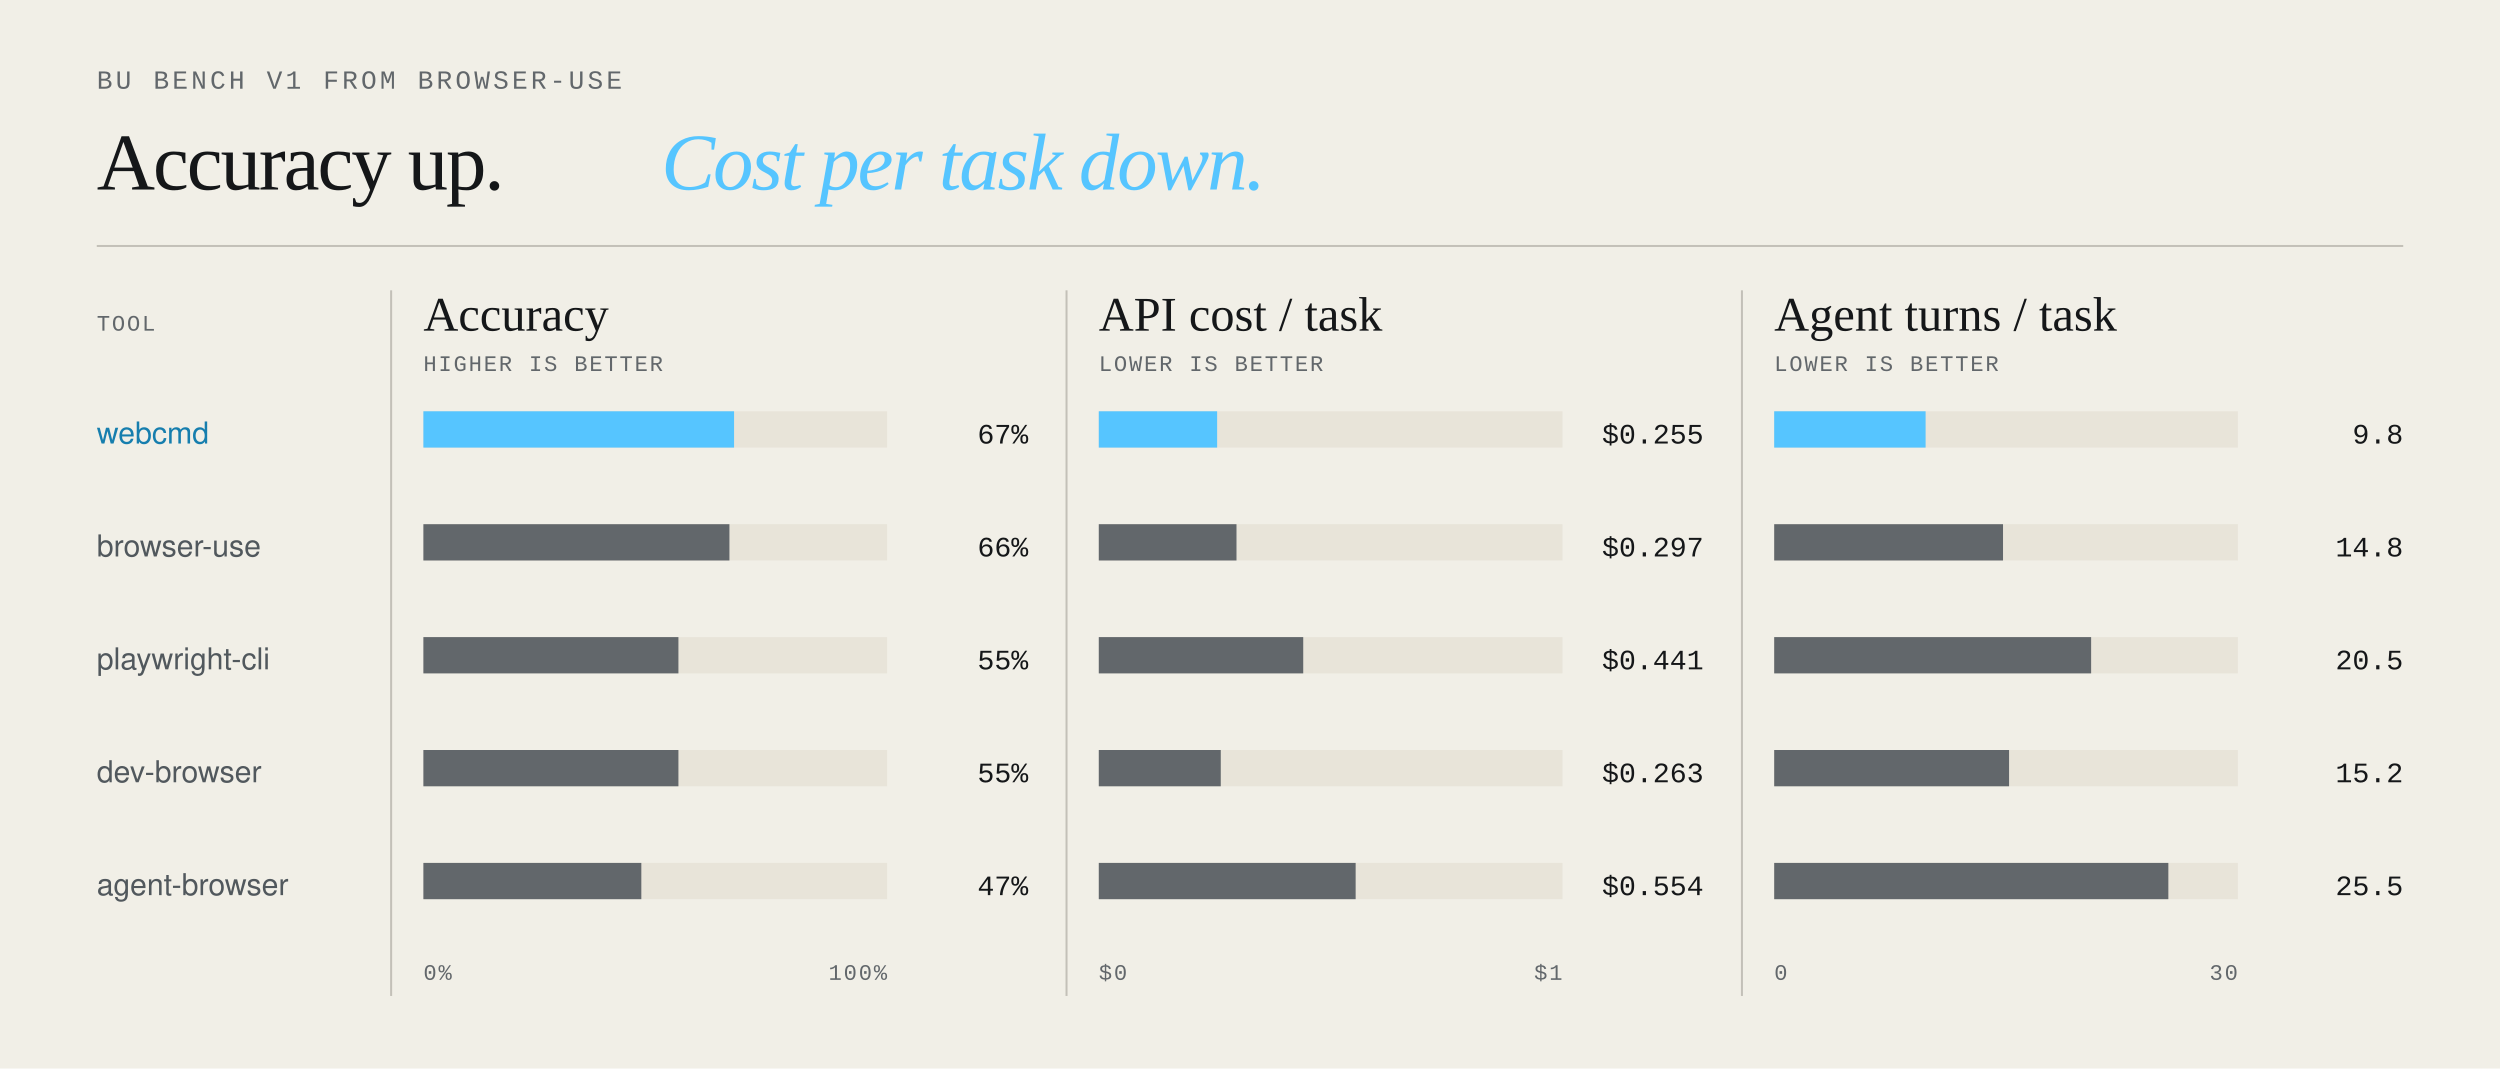
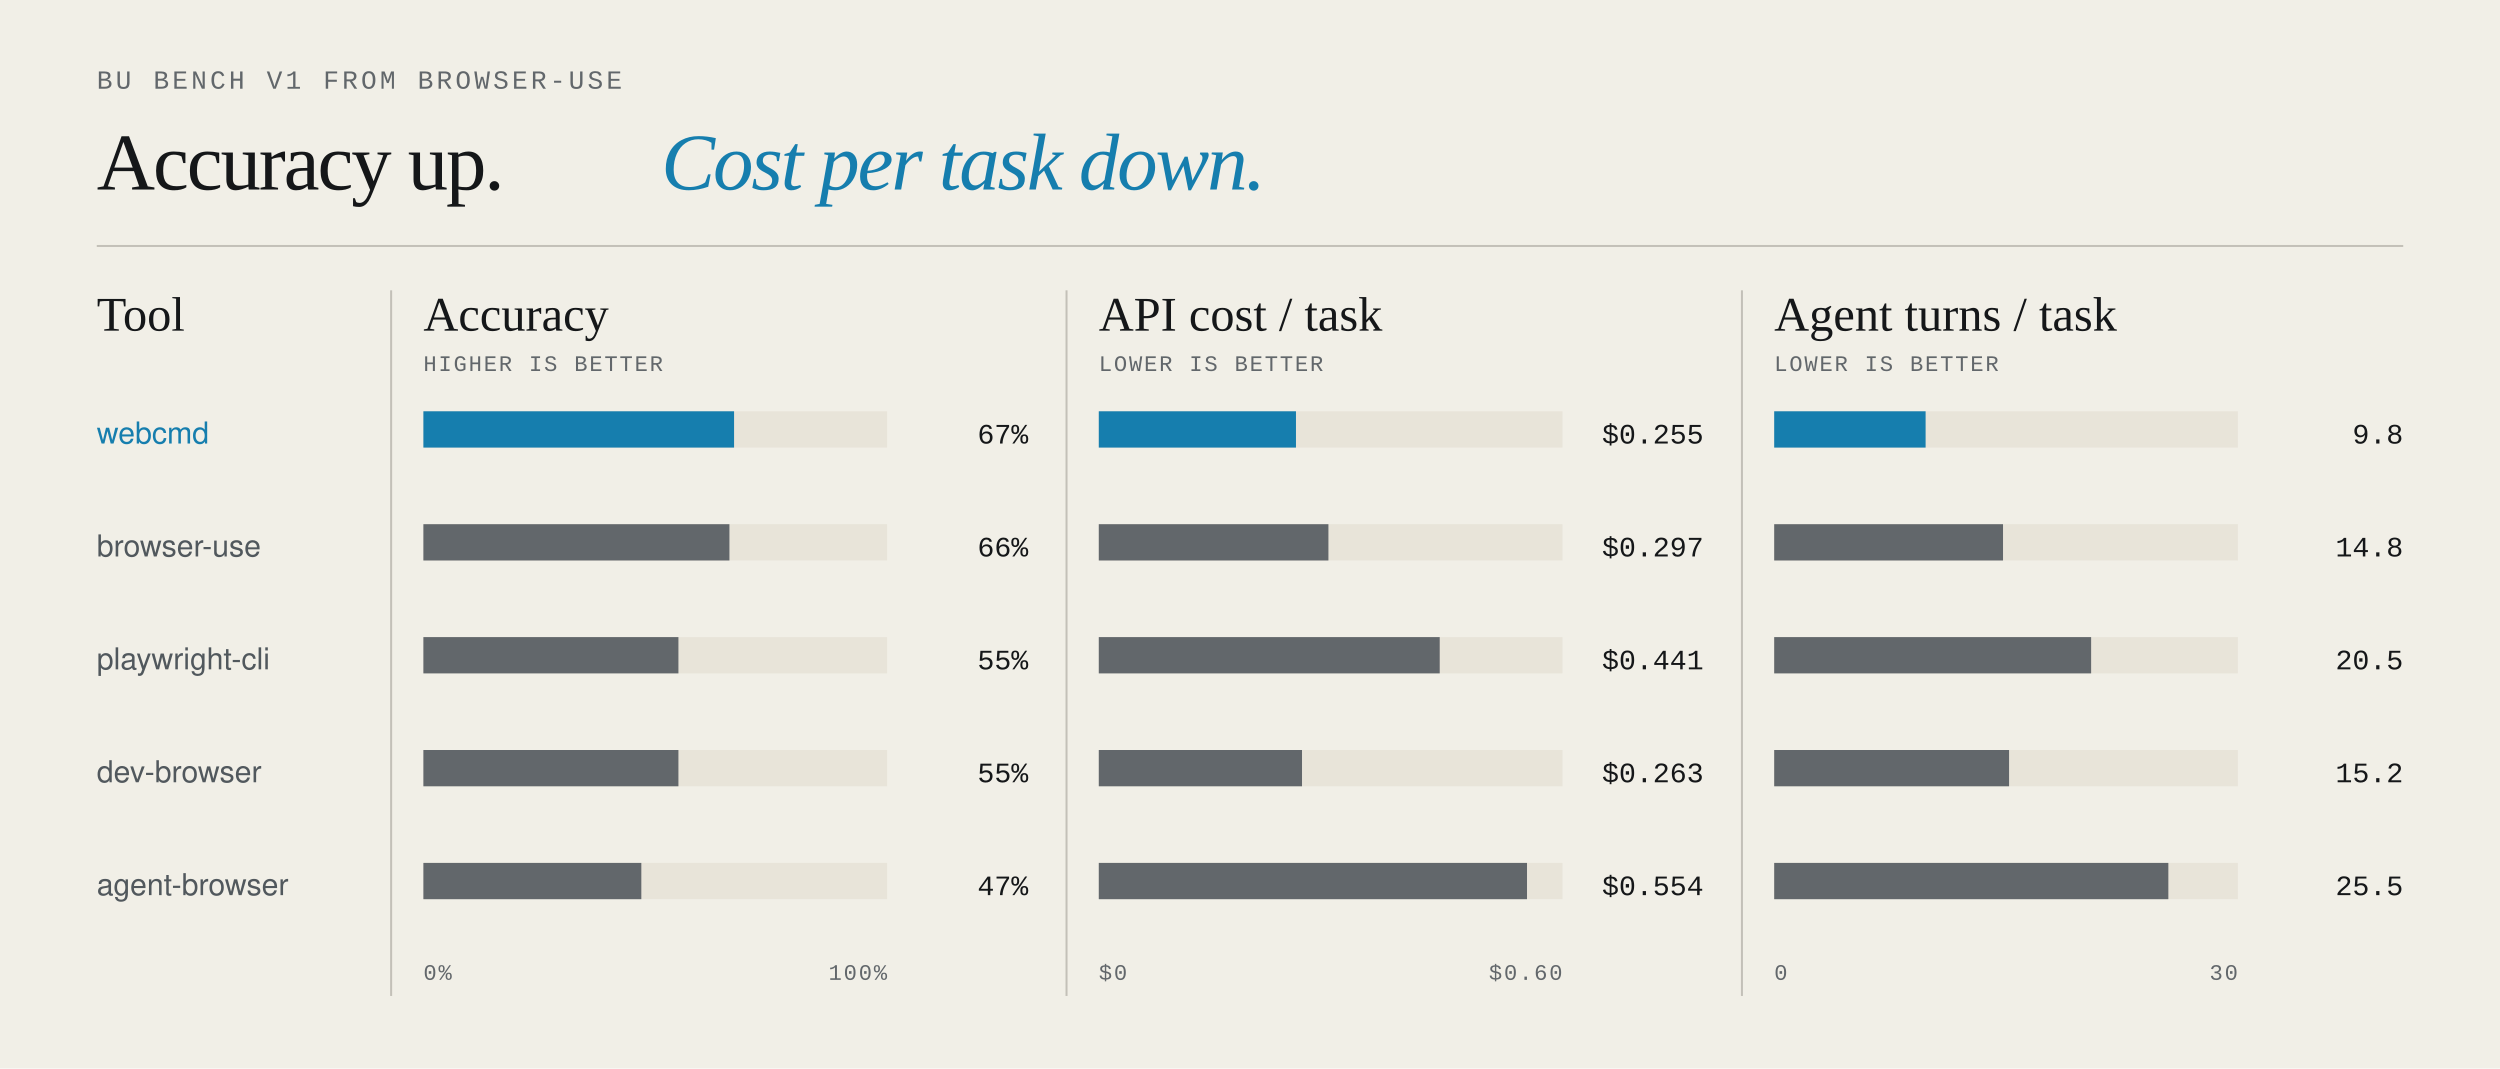
<svg xmlns="http://www.w3.org/2000/svg" width="1240" height="530" viewBox="0 0 1240 530" fill="#151719" role="img" aria-labelledby="title desc">
  <style>
    .eyebrow { font-family: "Courier New", ui-monospace, monospace; font-size: 13px; font-weight: 500; letter-spacing: 0.12em; fill: #62676b; }
    .headline { font-family: Georgia, "Times New Roman", serif; font-size: 40px; font-weight: 500; letter-spacing: -0.025em; }
-     .accent { fill: #56c5ff; font-style: italic; }
+     .accent { fill: #167eae; font-style: italic; }
    .panel-title { font-family: Georgia, "Times New Roman", serif; font-size: 24px; font-weight: 500; }
    .note { font-family: "Courier New", ui-monospace, monospace; font-size: 11px; font-weight: 500; letter-spacing: 0.08em; fill: #62676b; }
    .label { font-family: Helvetica, Arial, sans-serif; font-size: 15px; font-weight: 400; fill: #51585d; }
    .webcmd-label { font-weight: 500; fill: #167eae; }
    .value { font-family: "Courier New", ui-monospace, monospace; font-size: 14px; font-weight: 500; }
    .track { fill: #e8e4d9; }
    .bar { fill: #62676b; }
-     .webcmd { fill: #56c5ff; }
+     .webcmd { fill: #167eae; }
    .hairline { stroke: #c3c0b8; stroke-width: 1; }
  </style>
  <rect width="1240" height="530" fill="#f1efe7" />
  <text class="eyebrow" x="48" y="44">BU BENCH V1 FROM BROWSER-USE</text>
  <text class="headline" x="48" y="94">Accuracy up.</text>
  <text class="headline accent" x="328" y="94">Cost per task down.</text>
  <line class="hairline" x1="48" y1="122" x2="1192" y2="122" />
-   <text class="note" x="48" y="164">TOOL</text>
+   <text class="panel-title" x="48" y="164">Tool</text>
  <text class="panel-title" x="210" y="164">Accuracy</text>
  <text class="note" x="210" y="184">HIGHER IS BETTER</text>
  <text class="panel-title" x="545" y="164">API cost / task</text>
  <text class="note" x="545" y="184">LOWER IS BETTER</text>
  <text class="panel-title" x="880" y="164">Agent turns / task</text>
  <text class="note" x="880" y="184">LOWER IS BETTER</text>
  <line class="hairline" x1="194" y1="144" x2="194" y2="494" />
  <line class="hairline" x1="529" y1="144" x2="529" y2="494" />
  <line class="hairline" x1="864" y1="144" x2="864" y2="494" />
  <text class="label webcmd-label" x="48" y="220">webcmd</text>
  <text class="label" x="48" y="276">browser-use</text>
  <text class="label" x="48" y="332">playwright-cli</text>
  <text class="label" x="48" y="388">dev-browser</text>
  <text class="label" x="48" y="444">agent-browser</text>
  <rect class="track" x="210" y="204" width="230" height="18" fill="#e8e4d9" />
-   <rect class="webcmd" x="210" y="204" width="154.1" height="18" fill="#56c5ff" />
+   <rect class="webcmd" x="210" y="204" width="154.1" height="18" fill="#167eae" />
  <text class="value" x="510" y="220" text-anchor="end">67%</text>
  <rect class="track" x="210" y="260" width="230" height="18" fill="#e8e4d9" />
  <rect class="bar" x="210" y="260" width="151.8" height="18" fill="#62676b" />
  <text class="value" x="510" y="276" text-anchor="end">66%</text>
  <rect class="track" x="210" y="316" width="230" height="18" fill="#e8e4d9" />
  <rect class="bar" x="210" y="316" width="126.5" height="18" fill="#62676b" />
  <text class="value" x="510" y="332" text-anchor="end">55%</text>
  <rect class="track" x="210" y="372" width="230" height="18" fill="#e8e4d9" />
  <rect class="bar" x="210" y="372" width="126.5" height="18" fill="#62676b" />
  <text class="value" x="510" y="388" text-anchor="end">55%</text>
  <rect class="track" x="210" y="428" width="230" height="18" fill="#e8e4d9" />
  <rect class="bar" x="210" y="428" width="108.1" height="18" fill="#62676b" />
  <text class="value" x="510" y="444" text-anchor="end">47%</text>
  <rect class="track" x="545" y="204" width="230" height="18" fill="#e8e4d9" />
-   <rect class="webcmd" x="545" y="204" width="58.7" height="18" fill="#56c5ff" />
+   <rect class="webcmd" x="545" y="204" width="97.8" height="18" fill="#167eae" />
  <text class="value" x="845" y="220" text-anchor="end">$0.255</text>
  <rect class="track" x="545" y="260" width="230" height="18" fill="#e8e4d9" />
-   <rect class="bar" x="545" y="260" width="68.3" height="18" fill="#62676b" />
+   <rect class="bar" x="545" y="260" width="113.9" height="18" fill="#62676b" />
  <text class="value" x="845" y="276" text-anchor="end">$0.297</text>
  <rect class="track" x="545" y="316" width="230" height="18" fill="#e8e4d9" />
-   <rect class="bar" x="545" y="316" width="101.4" height="18" fill="#62676b" />
+   <rect class="bar" x="545" y="316" width="169.1" height="18" fill="#62676b" />
  <text class="value" x="845" y="332" text-anchor="end">$0.441</text>
  <rect class="track" x="545" y="372" width="230" height="18" fill="#e8e4d9" />
-   <rect class="bar" x="545" y="372" width="60.5" height="18" fill="#62676b" />
+   <rect class="bar" x="545" y="372" width="100.8" height="18" fill="#62676b" />
  <text class="value" x="845" y="388" text-anchor="end">$0.263</text>
  <rect class="track" x="545" y="428" width="230" height="18" fill="#e8e4d9" />
-   <rect class="bar" x="545" y="428" width="127.4" height="18" fill="#62676b" />
+   <rect class="bar" x="545" y="428" width="212.4" height="18" fill="#62676b" />
  <text class="value" x="845" y="444" text-anchor="end">$0.554</text>
  <rect class="track" x="880" y="204" width="230" height="18" fill="#e8e4d9" />
-   <rect class="webcmd" x="880" y="204" width="75.1" height="18" fill="#56c5ff" />
+   <rect class="webcmd" x="880" y="204" width="75.1" height="18" fill="#167eae" />
  <text class="value" x="1192" y="220" text-anchor="end">9.8</text>
  <rect class="track" x="880" y="260" width="230" height="18" fill="#e8e4d9" />
  <rect class="bar" x="880" y="260" width="113.5" height="18" fill="#62676b" />
  <text class="value" x="1192" y="276" text-anchor="end">14.8</text>
  <rect class="track" x="880" y="316" width="230" height="18" fill="#e8e4d9" />
  <rect class="bar" x="880" y="316" width="157.2" height="18" fill="#62676b" />
  <text class="value" x="1192" y="332" text-anchor="end">20.5</text>
  <rect class="track" x="880" y="372" width="230" height="18" fill="#e8e4d9" />
  <rect class="bar" x="880" y="372" width="116.5" height="18" fill="#62676b" />
  <text class="value" x="1192" y="388" text-anchor="end">15.2</text>
  <rect class="track" x="880" y="428" width="230" height="18" fill="#e8e4d9" />
  <rect class="bar" x="880" y="428" width="195.5" height="18" fill="#62676b" />
  <text class="value" x="1192" y="444" text-anchor="end">25.5</text>
  <text class="note" x="210" y="486">0%</text>
  <text class="note" x="440" y="486" text-anchor="end">100%</text>
  <text class="note" x="545" y="486">$0</text>
-   <text class="note" x="775" y="486" text-anchor="end">$1</text>
+   <text class="note" x="775" y="486" text-anchor="end">$0.60</text>
  <text class="note" x="880" y="486">0</text>
  <text class="note" x="1110" y="486" text-anchor="end">30</text>
</svg>
